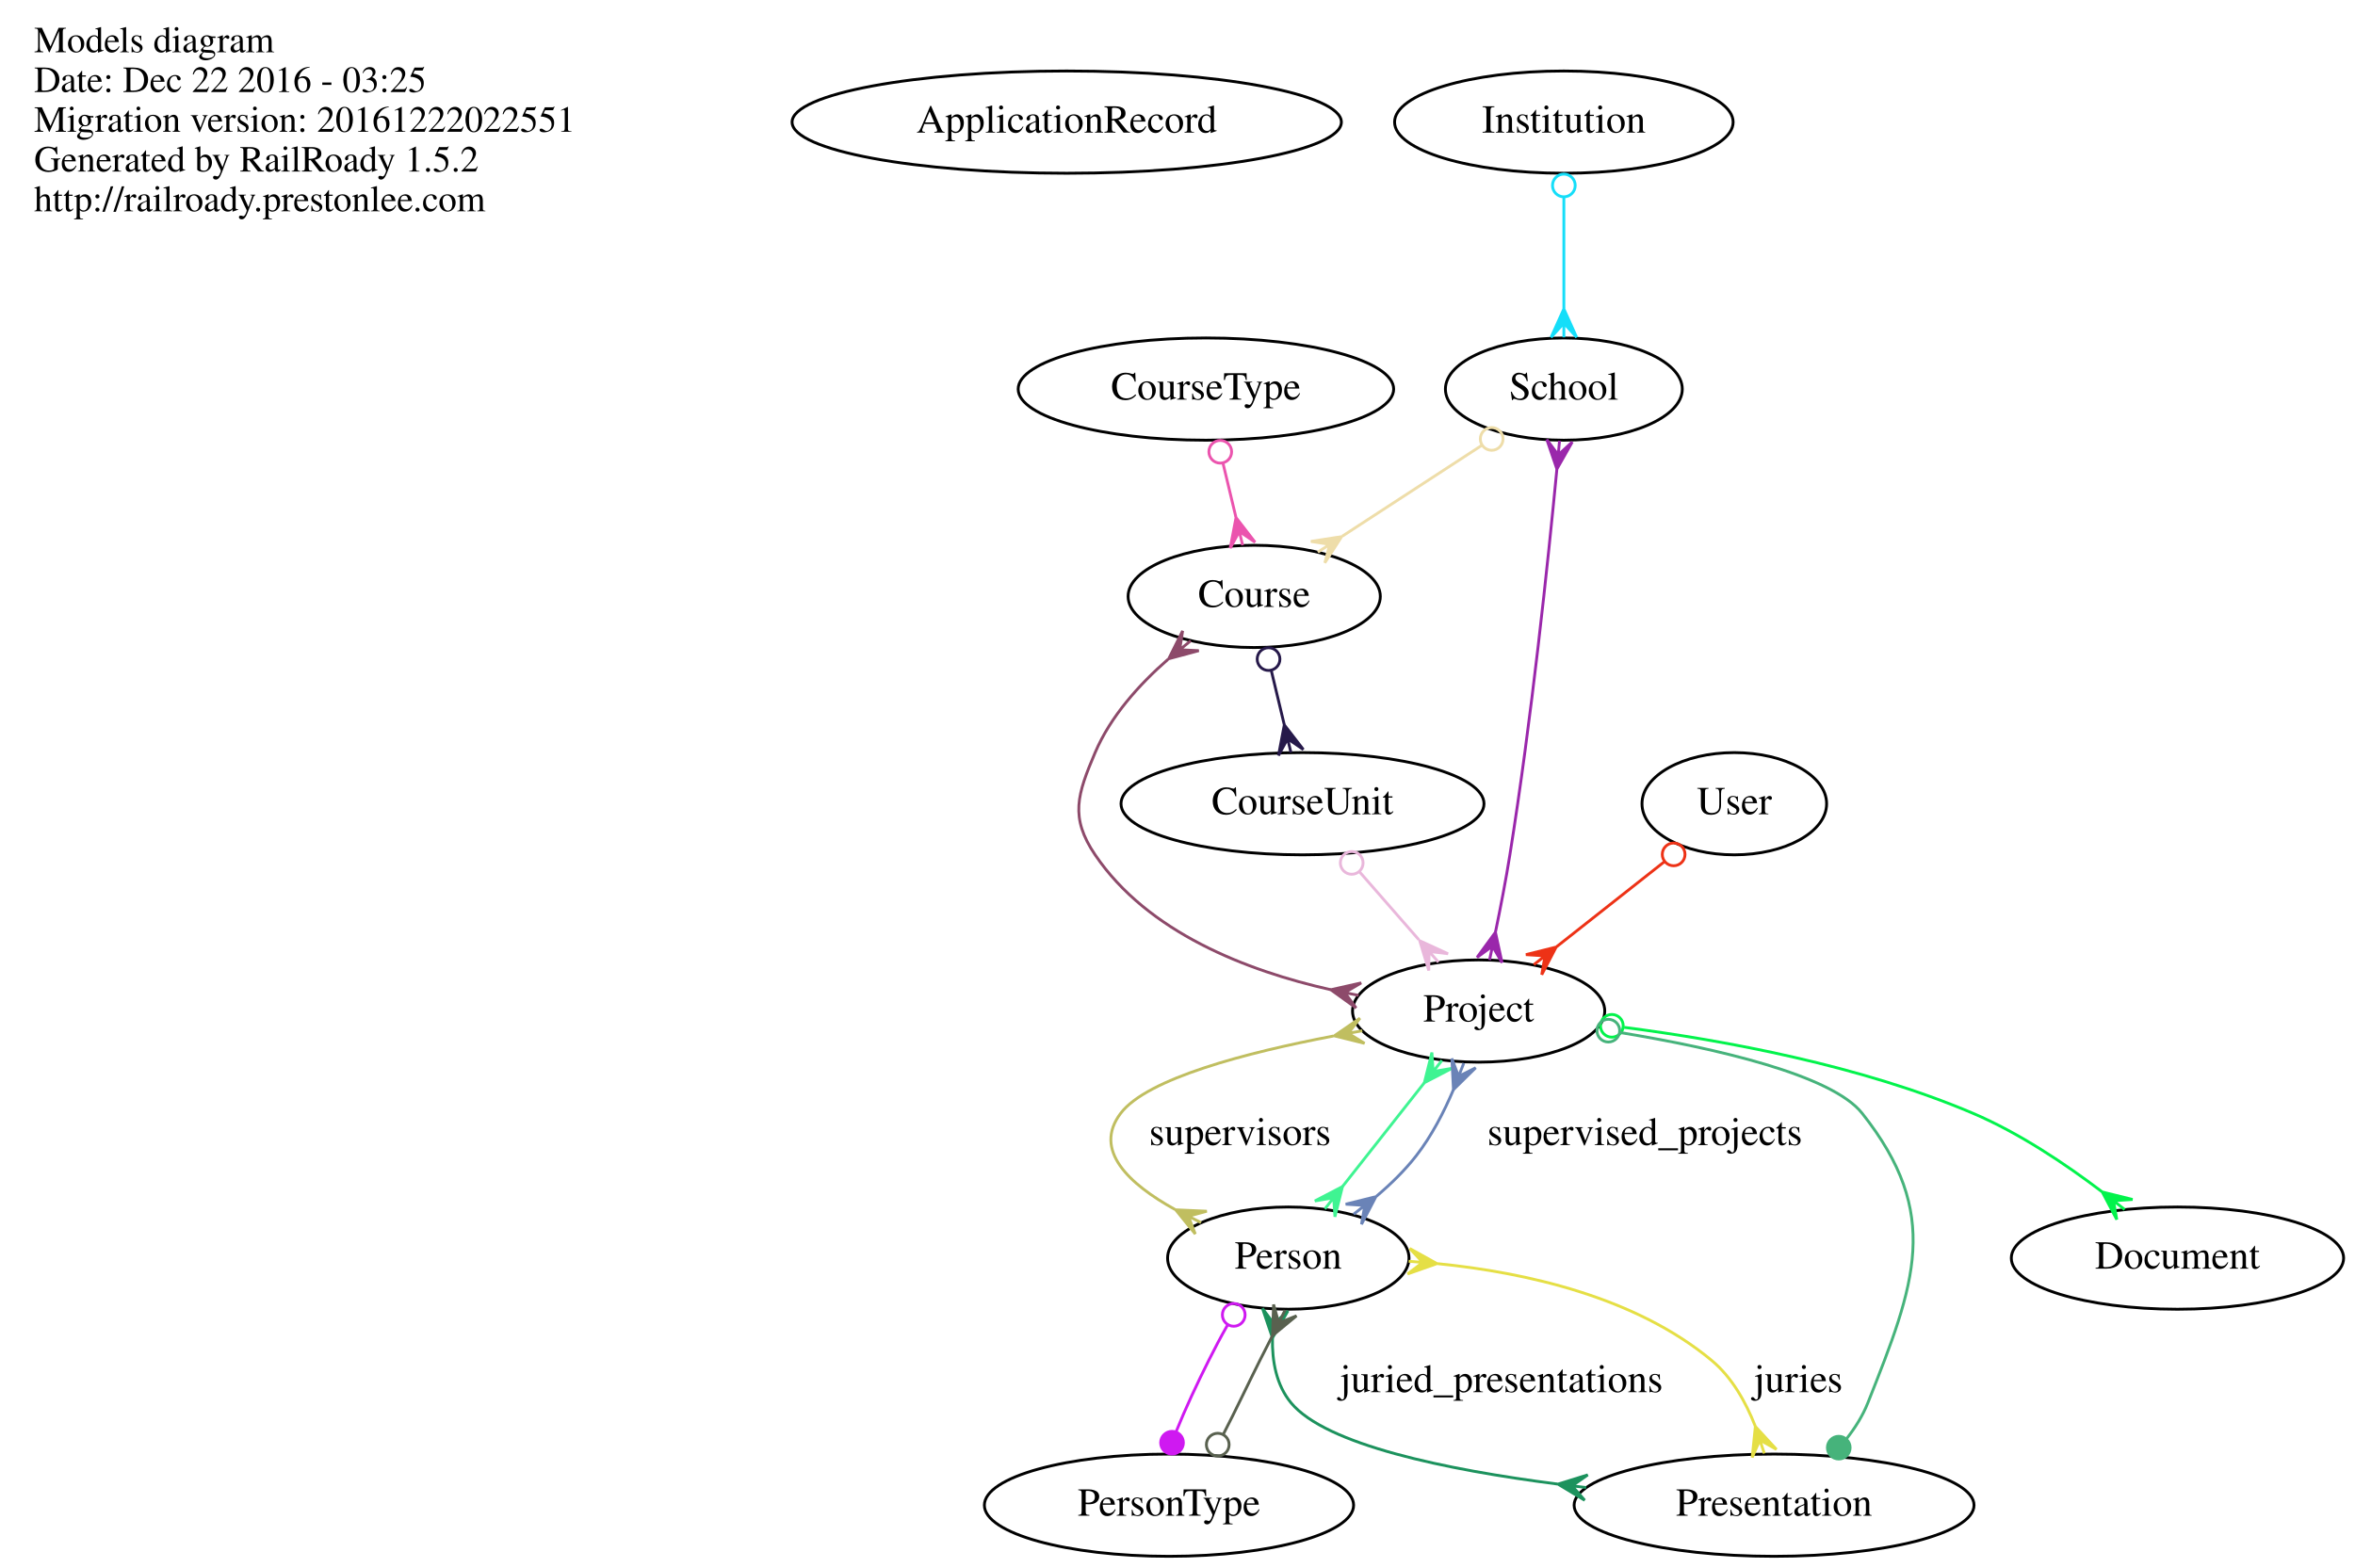
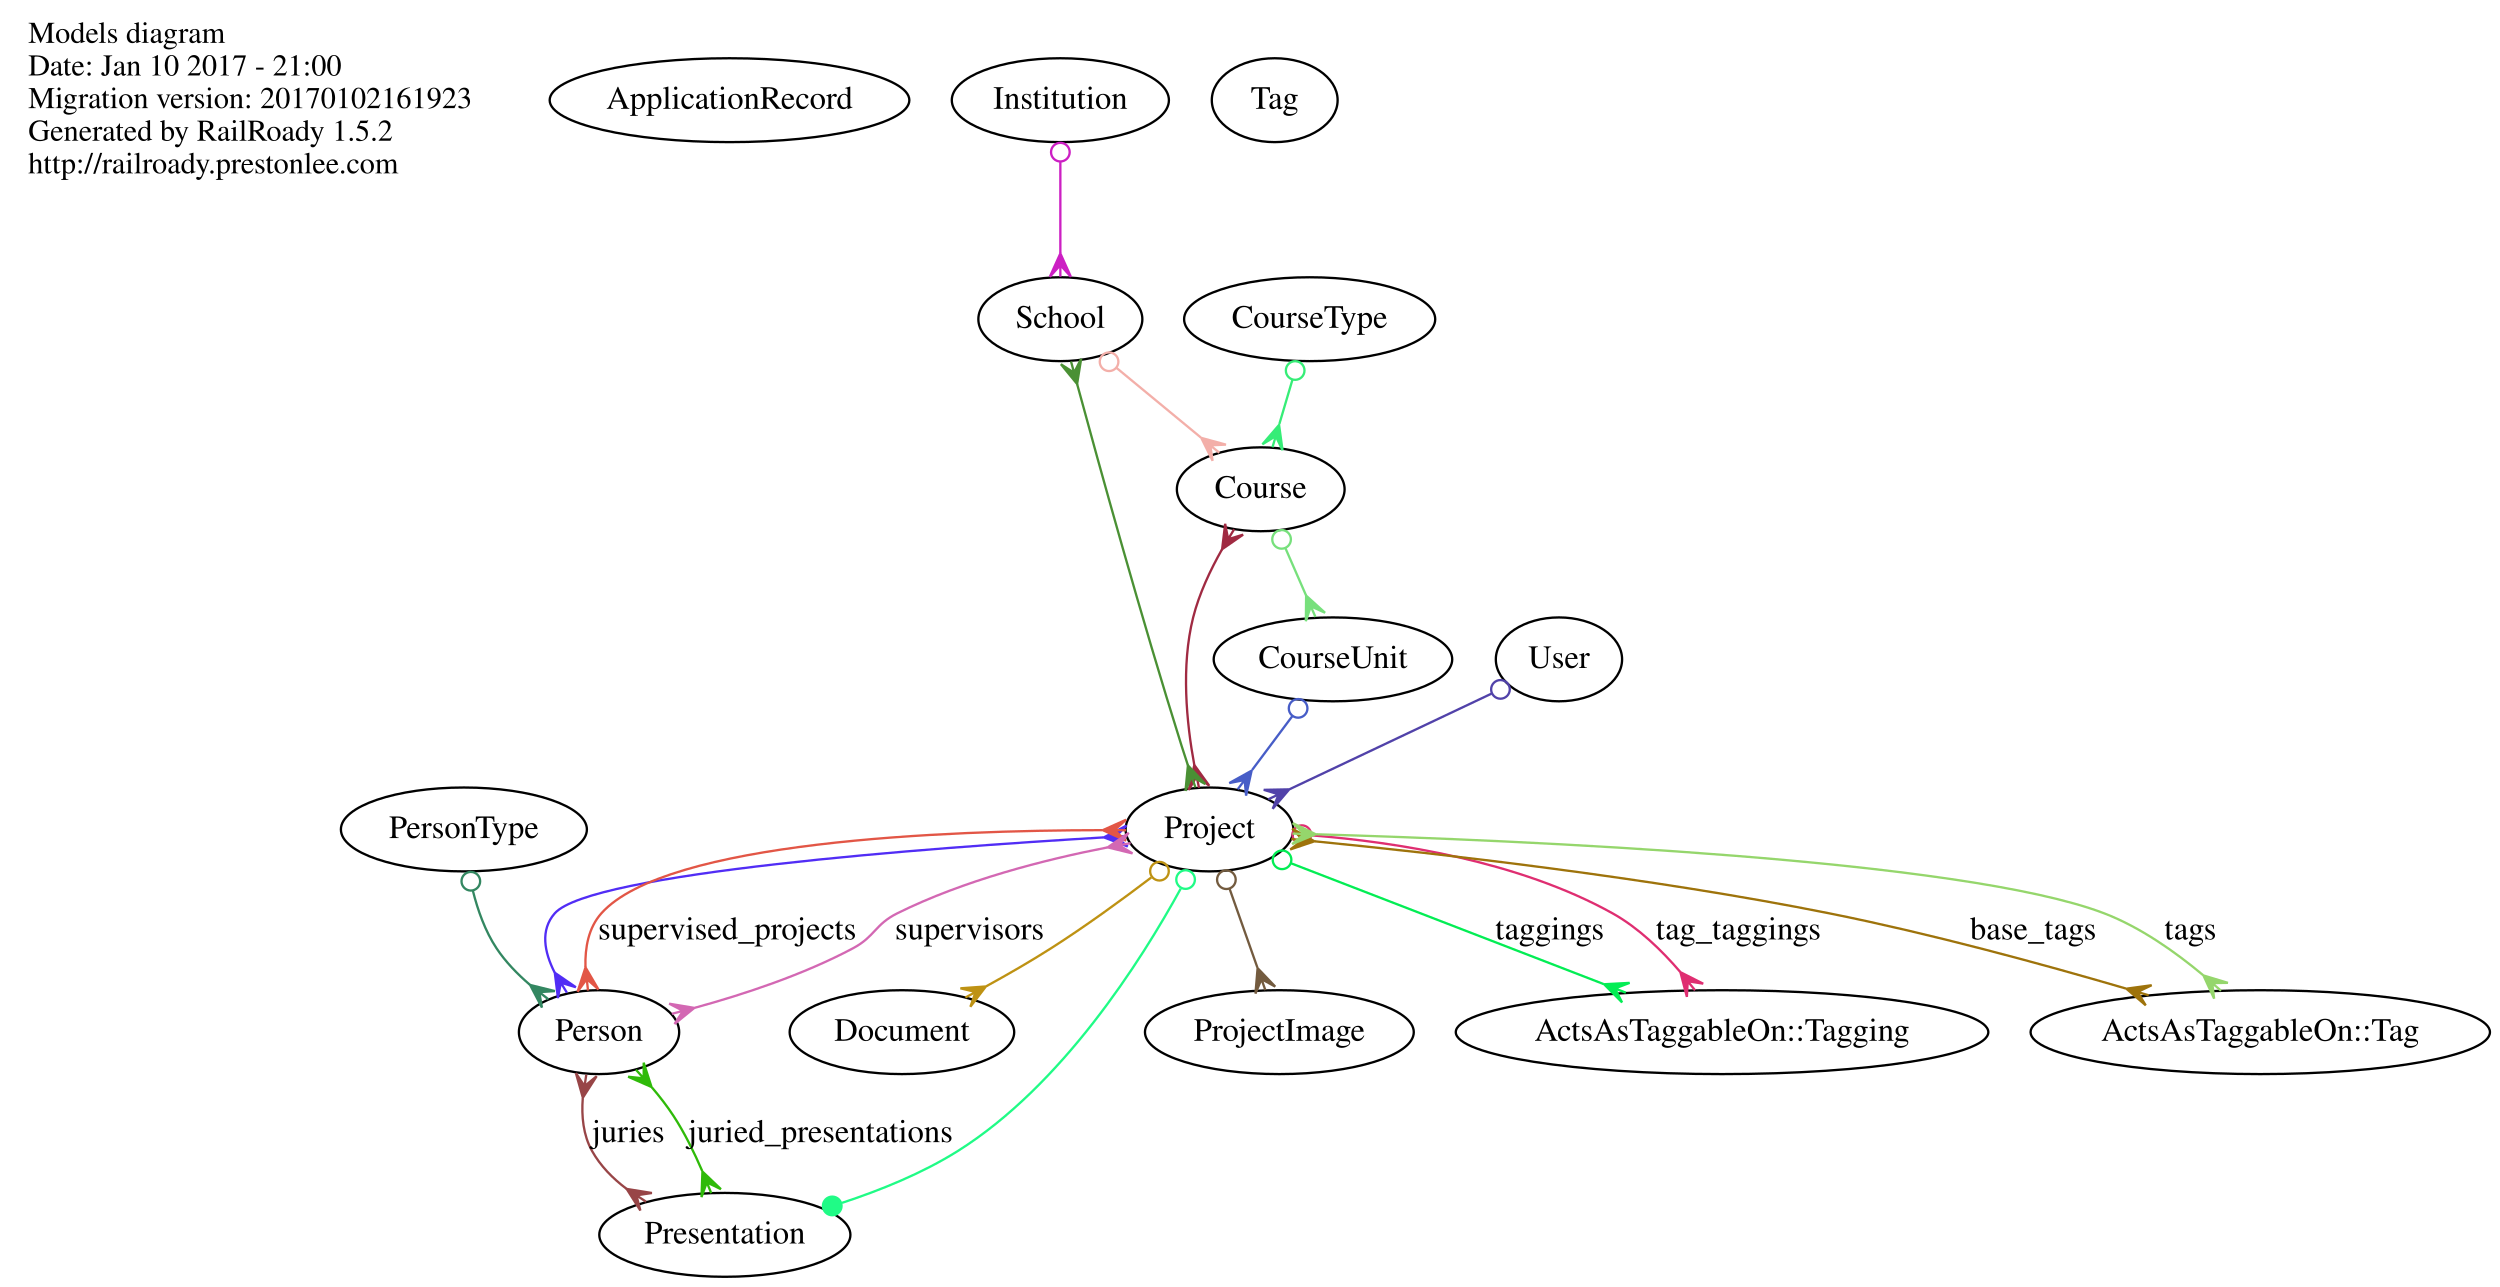
- <svg xmlns="http://www.w3.org/2000/svg" width="829pt" height="552pt" viewBox="0.00 0.00 828.99 552.00">
+ <svg xmlns="http://www.w3.org/2000/svg" width="1073pt" height="552pt" viewBox="0.00 0.00 1072.79 552.00">
  <g id="graph0" class="graph" transform="scale(1 1) rotate(0) translate(4 548)">
-     <polygon fill="none" stroke="none" points="-4,4 -4,-548 824.995,-548 824.995,4 -4,4" />
+     <polygon fill="none" stroke="none" points="-4,4 -4,-548 1068.79,-548 1068.79,4 -4,4" />
    <g id="node1" class="node">
      <text text-anchor="start" x="8" y="-529.6" font-family="Times,serif" font-size="13.00">Models diagram</text>
-       <text text-anchor="start" x="8" y="-515.6" font-family="Times,serif" font-size="13.00">Date: Dec 22 2016 - 03:25</text>
-       <text text-anchor="start" x="8" y="-501.6" font-family="Times,serif" font-size="13.00">Migration version: 20161222022551</text>
+       <text text-anchor="start" x="8" y="-515.6" font-family="Times,serif" font-size="13.00">Date: Jan 10 2017 - 21:00</text>
+       <text text-anchor="start" x="8" y="-501.6" font-family="Times,serif" font-size="13.00">Migration version: 20170102161923</text>
      <text text-anchor="start" x="8" y="-487.6" font-family="Times,serif" font-size="13.00">Generated by RailRoady 1.5.2</text>
      <text text-anchor="start" x="8" y="-473.6" font-family="Times,serif" font-size="13.00">http://railroady.prestonlee.com</text>
    </g>
    <g id="node2" class="node">
-       <ellipse fill="none" stroke="black" cx="371.5" cy="-505" rx="96.683" ry="18" />
-       <text text-anchor="middle" x="371.5" y="-501.3" font-family="Times,serif" font-size="14.00">ApplicationRecord</text>
+       <ellipse fill="none" stroke="black" cx="309" cy="-505" rx="77.187" ry="18" />
+       <text text-anchor="middle" x="309" y="-501.3" font-family="Times,serif" font-size="14.00">ApplicationRecord</text>
    </g>
    <g id="node3" class="node">
-       <ellipse fill="none" stroke="black" cx="437.5" cy="-338" rx="44.393" ry="18" />
-       <text text-anchor="middle" x="437.5" y="-334.3" font-family="Times,serif" font-size="14.00">Course</text>
+       <ellipse fill="none" stroke="black" cx="537" cy="-338" rx="35.995" ry="18" />
+       <text text-anchor="middle" x="537" y="-334.3" font-family="Times,serif" font-size="14.00">Course</text>
    </g>
    <g id="node5" class="node">
-       <ellipse fill="none" stroke="black" cx="454.5" cy="-265" rx="63.889" ry="18" />
-       <text text-anchor="middle" x="454.5" y="-261.3" font-family="Times,serif" font-size="14.00">CourseUnit</text>
+       <ellipse fill="none" stroke="black" cx="568" cy="-265" rx="51.191" ry="18" />
+       <text text-anchor="middle" x="568" y="-261.3" font-family="Times,serif" font-size="14.00">CourseUnit</text>
    </g>
    <g id="edge1" class="edge">
-       <path fill="none" stroke="#26194a" d="M443.536,-311.791C444.998,-305.683 446.567,-299.13 448.048,-292.946" />
-       <ellipse fill="none" stroke="#26194a" cx="442.547" cy="-315.923" rx="4" ry="4" />
-       <polygon fill="#26194a" stroke="#26194a" points="448.094,-292.754 454.799,-284.077 449.258,-287.891 450.423,-283.029 450.423,-283.029 450.423,-283.029 449.258,-287.891 446.046,-281.981 448.094,-292.754 448.094,-292.754" />
+       <path fill="none" stroke="#77e07c" d="M547.601,-312.721C550.448,-306.199 553.542,-299.114 556.439,-292.479" />
+       <ellipse fill="none" stroke="#77e07c" cx="545.947" cy="-316.508" rx="4" ry="4" />
+       <polygon fill="#77e07c" stroke="#77e07c" points="556.489,-292.363 564.615,-284.999 558.49,-287.781 560.491,-283.198 560.491,-283.198 560.491,-283.198 558.49,-287.781 556.367,-281.398 556.489,-292.363 556.489,-292.363" />
    </g>
    <g id="node11" class="node">
-       <ellipse fill="none" stroke="black" cx="516.5" cy="-192" rx="44.393" ry="18" />
-       <text text-anchor="middle" x="516.5" y="-188.3" font-family="Times,serif" font-size="14.00">Project</text>
+       <ellipse fill="none" stroke="black" cx="515" cy="-192" rx="35.995" ry="18" />
+       <text text-anchor="middle" x="515" y="-188.3" font-family="Times,serif" font-size="14.00">Project</text>
    </g>
    <g id="edge2" class="edge">
-       <path fill="none" stroke="#8d4a6a" d="M407.106,-315.801C396.985,-306.953 386.918,-295.751 381.5,-283 375.243,-268.274 372.53,-260.249 381.5,-247 400,-219.675 434.807,-206.176 464.444,-199.508" />
-       <polygon fill="#8d4a6a" stroke="#8d4a6a" points="407.405,-316.046 412.297,-325.86 411.276,-319.211 415.146,-322.377 415.146,-322.377 415.146,-322.377 411.276,-319.211 417.995,-318.893 407.405,-316.046 407.405,-316.046" />
-       <polygon fill="#8d4a6a" stroke="#8d4a6a" points="464.469,-199.503 475.168,-201.907 469.367,-198.5 474.266,-197.498 474.266,-197.498 474.266,-197.498 469.367,-198.5 473.364,-193.089 464.469,-199.503 464.469,-199.503" />
+       <path fill="none" stroke="#a02a42" d="M520.398,-312.231C515.387,-303.391 510.543,-293.11 508,-283 502.759,-262.163 505.139,-237.833 508.48,-219.727" />
+       <polygon fill="#a02a42" stroke="#a02a42" points="520.432,-312.287 521.736,-323.175 523.012,-316.57 525.591,-320.853 525.591,-320.853 525.591,-320.853 523.012,-316.57 529.446,-318.532 520.432,-312.287 520.432,-312.287" />
+       <polygon fill="#a02a42" stroke="#a02a42" points="508.495,-219.654 514.916,-210.765 509.502,-214.756 510.508,-209.859 510.508,-209.859 510.508,-209.859 509.502,-214.756 506.101,-208.953 508.495,-219.654 508.495,-219.654" />
    </g>
    <g id="node4" class="node">
-       <ellipse fill="none" stroke="black" cx="420.5" cy="-411" rx="66.089" ry="18" />
-       <text text-anchor="middle" x="420.5" y="-407.3" font-family="Times,serif" font-size="14.00">CourseType</text>
+       <ellipse fill="none" stroke="black" cx="558" cy="-411" rx="53.891" ry="18" />
+       <text text-anchor="middle" x="558" y="-407.3" font-family="Times,serif" font-size="14.00">CourseType</text>
    </g>
    <g id="edge3" class="edge">
-       <path fill="none" stroke="#eb54ae" d="M426.536,-384.791C427.998,-378.683 429.567,-372.13 431.048,-365.946" />
-       <ellipse fill="none" stroke="#eb54ae" cx="425.547" cy="-388.923" rx="4" ry="4" />
-       <polygon fill="#eb54ae" stroke="#eb54ae" points="431.094,-365.754 437.799,-357.077 432.258,-360.891 433.423,-356.029 433.423,-356.029 433.423,-356.029 432.258,-360.891 429.046,-354.981 431.094,-365.754 431.094,-365.754" />
+       <path fill="none" stroke="#36ed77" d="M550.629,-385.08C548.809,-378.924 546.85,-372.302 545.001,-366.051" />
+       <ellipse fill="none" stroke="#36ed77" cx="551.782" cy="-388.977" rx="4" ry="4" />
+       <polygon fill="#36ed77" stroke="#36ed77" points="544.873,-365.618 546.352,-354.752 543.455,-360.824 542.037,-356.029 542.037,-356.029 542.037,-356.029 543.455,-360.824 537.721,-357.305 544.873,-365.618 544.873,-365.618" />
    </g>
    <g id="edge4" class="edge">
-       <path fill="none" stroke="#e9b7db" d="M474.612,-240.968C481.259,-233.357 488.67,-224.87 495.389,-217.176" />
-       <ellipse fill="none" stroke="#e9b7db" cx="471.824" cy="-244.161" rx="4" ry="4" />
-       <polygon fill="#e9b7db" stroke="#e9b7db" points="495.762,-216.749 505.729,-212.176 499.05,-212.983 502.339,-209.217 502.339,-209.217 502.339,-209.217 499.05,-212.983 498.95,-206.257 495.762,-216.749 495.762,-216.749" />
+       <path fill="none" stroke="#475dc7" d="M550.588,-240.675C545.064,-233.274 538.94,-225.07 533.351,-217.584" />
+       <ellipse fill="none" stroke="#475dc7" cx="553.047" cy="-243.969" rx="4" ry="4" />
+       <polygon fill="#475dc7" stroke="#475dc7" points="533.087,-217.23 530.711,-206.525 530.096,-213.223 527.105,-209.217 527.105,-209.217 527.105,-209.217 530.096,-213.223 523.499,-211.908 533.087,-217.23 533.087,-217.23" />
    </g>
    <g id="node6" class="node">
-       <ellipse fill="none" stroke="black" cx="762.5" cy="-105" rx="58.49" ry="18" />
-       <text text-anchor="middle" x="762.5" y="-101.3" font-family="Times,serif" font-size="14.00">Document</text>
+       <ellipse fill="none" stroke="black" cx="383" cy="-105" rx="48.192" ry="18" />
+       <text text-anchor="middle" x="383" y="-101.3" font-family="Times,serif" font-size="14.00">Document</text>
    </g>
    <g id="node7" class="node">
-       <ellipse fill="none" stroke="black" cx="546.5" cy="-505" rx="59.59" ry="18" />
-       <text text-anchor="middle" x="546.5" y="-501.3" font-family="Times,serif" font-size="14.00">Institution</text>
+       <ellipse fill="none" stroke="black" cx="451" cy="-505" rx="46.593" ry="18" />
+       <text text-anchor="middle" x="451" y="-501.3" font-family="Times,serif" font-size="14.00">Institution</text>
+     </g>
+     <g id="node13" class="node">
+       <ellipse fill="none" stroke="black" cx="451" cy="-411" rx="35.194" ry="18" />
+       <text text-anchor="middle" x="451" y="-407.3" font-family="Times,serif" font-size="14.00">School</text>
+     </g>
+     <g id="edge5" class="edge">
+       <path fill="none" stroke="#cc1fc3" d="M451,-478.451C451,-466.315 451,-451.795 451,-439.427" />
+       <ellipse fill="none" stroke="#cc1fc3" cx="451" cy="-482.696" rx="4" ry="4" />
+       <polygon fill="#cc1fc3" stroke="#cc1fc3" points="451,-439.227 455.5,-429.227 451,-434.227 451,-429.227 451,-429.227 451,-429.227 451,-434.227 446.5,-429.227 451,-439.227 451,-439.227" />
+     </g>
+     <g id="node8" class="node">
+       <ellipse fill="none" stroke="black" cx="253" cy="-105" rx="34.394" ry="18" />
+       <text text-anchor="middle" x="253" y="-101.3" font-family="Times,serif" font-size="14.00">Person</text>
+     </g>
+     <g id="node10" class="node">
+       <ellipse fill="none" stroke="black" cx="307" cy="-18" rx="53.891" ry="18" />
+       <text text-anchor="middle" x="307" y="-14.3" font-family="Times,serif" font-size="14.00">Presentation</text>
+     </g>
+     <g id="edge8" class="edge">
+       <path fill="none" stroke="#2fba09" d="M275.714,-81.254C279.052,-77.337 282.278,-73.177 285,-69 289.733,-61.737 293.891,-53.287 297.281,-45.422" />
+       <polygon fill="#2fba09" stroke="#2fba09" points="275.531,-81.457 265.49,-85.864 272.181,-85.168 268.83,-88.879 268.83,-88.879 268.83,-88.879 272.181,-85.168 272.17,-91.895 275.531,-81.457 275.531,-81.457" />
+       <polygon fill="#2fba09" stroke="#2fba09" points="297.383,-45.171 305.318,-37.603 299.266,-40.539 301.15,-35.908 301.15,-35.908 301.15,-35.908 299.266,-40.539 296.981,-34.213 297.383,-45.171 297.383,-45.171" />
+       <text text-anchor="middle" x="348" y="-57.8" font-family="Times,serif" font-size="14.00">juried_presentations</text>
+     </g>
+     <g id="edge6" class="edge">
+       <path fill="none" stroke="#512df5" d="M233.893,-130.697C229.487,-139.443 227.704,-148.871 234,-156 249.308,-173.333 393.902,-184.094 469.472,-188.58" />
+       <polygon fill="#512df5" stroke="#512df5" points="234.012,-130.5 243.05,-124.29 236.608,-126.227 239.204,-121.954 239.204,-121.954 239.204,-121.954 236.608,-126.227 235.358,-119.618 234.012,-130.5 234.012,-130.5" />
+       <polygon fill="#512df5" stroke="#512df5" points="469.674,-188.592 479.396,-193.664 474.665,-188.882 479.657,-189.172 479.657,-189.172 479.657,-189.172 474.665,-188.882 479.918,-184.679 469.674,-188.592 469.674,-188.592" />
+     </g>
+     <g id="edge7" class="edge">
+       <path fill="none" stroke="#e25646" d="M247.176,-132.99C246.933,-141.263 248.471,-149.806 254,-156 281.671,-186.998 401.638,-191.622 468.879,-191.697" />
+       <polygon fill="#e25646" stroke="#e25646" points="247.197,-132.795 252.744,-123.335 247.733,-127.824 248.27,-122.853 248.27,-122.853 248.27,-122.853 247.733,-127.824 243.796,-122.37 247.197,-132.795 247.197,-132.795" />
+       <polygon fill="#e25646" stroke="#e25646" points="469.195,-191.696 479.206,-196.173 474.195,-191.685 479.195,-191.673 479.195,-191.673 479.195,-191.673 474.195,-191.685 479.185,-187.173 469.195,-191.696 469.195,-191.696" />
+       <text text-anchor="middle" x="308" y="-144.8" font-family="Times,serif" font-size="14.00">supervised_projects</text>
+     </g>
+     <g id="node9" class="node">
+       <ellipse fill="none" stroke="black" cx="195" cy="-192" rx="52.791" ry="18" />
+       <text text-anchor="middle" x="195" y="-188.3" font-family="Times,serif" font-size="14.00">PersonType</text>
+     </g>
+     <g id="edge9" class="edge">
+       <path fill="none" stroke="#338761" d="M198.866,-165.655C200.951,-157.321 204.14,-148.323 209,-141 212.844,-135.208 217.955,-129.93 223.329,-125.328" />
+       <ellipse fill="none" stroke="#338761" cx="197.974" cy="-169.773" rx="4" ry="4" />
+       <polygon fill="#338761" stroke="#338761" points="223.411,-125.264 234.056,-122.628 227.344,-122.176 231.277,-119.088 231.277,-119.088 231.277,-119.088 227.344,-122.176 228.498,-115.549 223.411,-125.264 223.411,-125.264" />
+     </g>
+     <g id="edge10" class="edge">
+       <path fill="none" stroke="#984547" d="M264.818,-37.745C258.88,-42.211 253.586,-47.59 250,-54 246.205,-60.783 245.426,-68.924 246.019,-76.648" />
+       <polygon fill="#984547" stroke="#984547" points="264.866,-37.713 275.692,-35.966 269.041,-34.961 273.216,-32.209 273.216,-32.209 273.216,-32.209 269.041,-34.961 270.739,-28.452 264.866,-37.713 264.866,-37.713" />
+       <polygon fill="#984547" stroke="#984547" points="246.051,-76.865 243.073,-87.419 246.788,-81.811 247.524,-86.756 247.524,-86.756 247.524,-86.756 246.788,-81.811 251.975,-86.093 246.051,-76.865 246.051,-76.865" />
+       <text text-anchor="middle" x="265.5" y="-57.8" font-family="Times,serif" font-size="14.00">juries</text>
+     </g>
+     <g id="edge16" class="edge">
+       <path fill="none" stroke="#be9213" d="M490.046,-171.41C477.426,-161.826 461.703,-150.367 447,-141 438.188,-135.386 428.409,-129.756 419.202,-124.703" />
+       <ellipse fill="none" stroke="#be9213" cx="493.536" cy="-174.084" rx="4" ry="4" />
+       <polygon fill="#be9213" stroke="#be9213" points="419.04,-124.615 412.38,-115.904 414.641,-122.24 410.241,-119.864 410.241,-119.864 410.241,-119.864 414.641,-122.24 408.103,-123.823 419.04,-124.615 419.04,-124.615" />
+     </g>
+     <g id="edge18" class="edge">
+       <path fill="none" stroke="#d368b3" d="M471.212,-184.29C444.215,-179.024 409.439,-170.157 381,-156 371.369,-151.205 371.495,-146.059 362,-141 340.745,-129.677 315.191,-121.231 294.169,-115.476" />
+       <polygon fill="#d368b3" stroke="#d368b3" points="471.317,-184.309 480.327,-190.56 476.233,-185.222 481.149,-186.135 481.149,-186.135 481.149,-186.135 476.233,-185.222 481.971,-181.711 471.317,-184.309 471.317,-184.309" />
+       <polygon fill="#d368b3" stroke="#d368b3" points="293.923,-115.411 285.398,-108.514 289.088,-114.139 284.252,-112.866 284.252,-112.866 284.252,-112.866 289.088,-114.139 283.107,-117.218 293.923,-115.411 293.923,-115.411" />
+       <text text-anchor="middle" x="412" y="-144.8" font-family="Times,serif" font-size="14.00">supervisors</text>
+     </g>
+     <g id="edge15" class="edge">
+       <path fill="none" stroke="#20fb86" d="M502.659,-166.593C485.569,-135.396 451.68,-82.077 407,-54 391.876,-44.496 373.837,-37.166 357.27,-31.729" />
+       <ellipse fill="none" stroke="#20fb86" cx="504.749" cy="-170.493" rx="4" ry="4" />
+       <ellipse fill="#20fb86" stroke="#20fb86" cx="353.09" cy="-30.412" rx="4" ry="4" />
    </g>
    <g id="node12" class="node">
-       <ellipse fill="none" stroke="black" cx="546.5" cy="-411" rx="41.693" ry="18" />
-       <text text-anchor="middle" x="546.5" y="-407.3" font-family="Times,serif" font-size="14.00">School</text>
+       <ellipse fill="none" stroke="black" cx="545" cy="-105" rx="57.69" ry="18" />
+       <text text-anchor="middle" x="545" y="-101.3" font-family="Times,serif" font-size="14.00">ProjectImage</text>
    </g>
-     <g id="edge5" class="edge">
-       <path fill="none" stroke="#15def9" d="M546.5,-478.451C546.5,-466.315 546.5,-451.795 546.5,-439.427" />
-       <ellipse fill="none" stroke="#15def9" cx="546.5" cy="-482.696" rx="4" ry="4" />
-       <polygon fill="#15def9" stroke="#15def9" points="546.5,-439.227 551,-429.227 546.5,-434.227 546.5,-429.227 546.5,-429.227 546.5,-429.227 546.5,-434.227 542,-429.227 546.5,-439.227 546.5,-439.227" />
+     <g id="edge17" class="edge">
+       <path fill="none" stroke="#735b3f" d="M523.668,-166.44C527.388,-155.902 531.743,-143.561 535.545,-132.788" />
+       <ellipse fill="none" stroke="#735b3f" cx="522.258" cy="-170.435" rx="4" ry="4" />
+       <polygon fill="#735b3f" stroke="#735b3f" points="535.654,-132.479 543.226,-124.547 537.318,-127.764 538.983,-123.049 538.983,-123.049 538.983,-123.049 537.318,-127.764 534.739,-121.552 535.654,-132.479 535.654,-132.479" />
    </g>
-     <g id="node8" class="node">
-       <ellipse fill="none" stroke="black" cx="449.5" cy="-105" rx="42.494" ry="18" />
-       <text text-anchor="middle" x="449.5" y="-101.3" font-family="Times,serif" font-size="14.00">Person</text>
-     </g>
-     <g id="node9" class="node">
-       <ellipse fill="none" stroke="black" cx="407.5" cy="-18" rx="64.989" ry="18" />
-       <text text-anchor="middle" x="407.5" y="-14.3" font-family="Times,serif" font-size="14.00">PersonType</text>
-     </g>
-     <g id="edge7" class="edge">
-       <path fill="none" stroke="#cf19f1" d="M428.06,-81.334C425.727,-77.253 423.512,-73.018 421.5,-69 417.457,-60.926 413.265,-52 410.037,-43.951" />
-       <ellipse fill="none" stroke="#cf19f1" cx="430.293" cy="-85.016" rx="4" ry="4" />
-       <ellipse fill="#cf19f1" stroke="#cf19f1" cx="408.568" cy="-40.006" rx="4" ry="4" />
-     </g>
-     <g id="node10" class="node">
-       <ellipse fill="none" stroke="black" cx="620.5" cy="-18" rx="70.388" ry="18" />
-       <text text-anchor="middle" x="620.5" y="-14.3" font-family="Times,serif" font-size="14.00">Presentation</text>
-     </g>
-     <g id="edge9" class="edge">
-       <path fill="none" stroke="#1c925d" d="M443.925,-76.868C443.752,-68.721 445.269,-60.289 450.5,-54 462.776,-39.243 504.941,-30.505 544.204,-25.451" />
-       <polygon fill="#1c925d" stroke="#1c925d" points="443.928,-76.897 440.417,-87.286 444.412,-81.874 444.895,-86.85 444.895,-86.85 444.895,-86.85 444.412,-81.874 449.374,-86.415 443.928,-76.897 443.928,-76.897" />
-       <polygon fill="#1c925d" stroke="#1c925d" points="544.443,-25.422 554.913,-28.68 549.406,-24.817 554.369,-24.213 554.369,-24.213 554.369,-24.213 549.406,-24.817 553.826,-19.746 544.443,-25.422 544.443,-25.422" />
-       <text text-anchor="middle" x="524.5" y="-57.8" font-family="Times,serif" font-size="14.00">juried_presentations</text>
-     </g>
-     <g id="edge6" class="edge">
-       <path fill="none" stroke="#3ff492" d="M468.585,-130.213C477.594,-141.641 488.32,-155.249 497.338,-166.69" />
-       <polygon fill="#3ff492" stroke="#3ff492" points="468.569,-130.192 465.913,-119.553 465.474,-126.265 462.379,-122.339 462.379,-122.339 462.379,-122.339 465.474,-126.265 458.845,-125.124 468.569,-130.192 468.569,-130.192" />
-       <polygon fill="#3ff492" stroke="#3ff492" points="497.391,-166.758 500.048,-177.397 500.486,-170.684 503.582,-174.611 503.582,-174.611 503.582,-174.611 500.486,-170.684 507.116,-171.825 497.391,-166.758 497.391,-166.758" />
-     </g>
-     <g id="edge8" class="edge">
-       <path fill="none" stroke="#6a83b7" d="M480.52,-126.781C485.604,-131.081 490.507,-135.877 494.5,-141 499.889,-147.913 504.254,-156.351 507.632,-164.312" />
-       <polygon fill="#6a83b7" stroke="#6a83b7" points="480.343,-126.641 475.27,-116.919 476.415,-123.548 472.486,-120.455 472.486,-120.455 472.486,-120.455 476.415,-123.548 469.702,-123.99 480.343,-126.641 480.343,-126.641" />
-       <polygon fill="#6a83b7" stroke="#6a83b7" points="507.64,-164.333 507.073,-175.284 509.453,-168.993 511.266,-173.652 511.266,-173.652 511.266,-173.652 509.453,-168.993 515.46,-172.021 507.64,-164.333 507.64,-164.333" />
-       <text text-anchor="middle" x="575" y="-144.8" font-family="Times,serif" font-size="14.00">supervised_projects</text>
-     </g>
-     <g id="edge10" class="edge">
-       <path fill="none" stroke="#59614f" d="M426.673,-43.06C430.954,-51.338 435.307,-60.627 439.5,-69 440.91,-71.815 442.419,-74.736 443.897,-77.635" />
-       <ellipse fill="none" stroke="#59614f" cx="424.662" cy="-39.321" rx="4" ry="4" />
-       <polygon fill="#59614f" stroke="#59614f" points="443.931,-77.704 444.318,-88.663 446.142,-82.189 448.354,-86.673 448.354,-86.673 448.354,-86.673 446.142,-82.189 452.39,-84.682 443.931,-77.704 443.931,-77.704" />
+     <g id="node16" class="node">
+       <ellipse fill="none" stroke="black" cx="735" cy="-105" rx="114.28" ry="18" />
+       <text text-anchor="middle" x="735" y="-101.3" font-family="Times,serif" font-size="14.00">ActsAsTaggableOn::Tagging</text>
    </g>
    <g id="edge11" class="edge">
-       <path fill="none" stroke="#e5df45" d="M613.846,-45.904C610.521,-54.384 605.629,-63.074 598.5,-69 571.696,-91.281 533.241,-99.918 502.112,-103.043" />
-       <polygon fill="#e5df45" stroke="#e5df45" points="613.909,-45.713 621.338,-37.646 615.489,-40.969 617.068,-36.224 617.068,-36.224 617.068,-36.224 615.489,-40.969 612.798,-34.803 613.909,-45.713 613.909,-45.713" />
-       <polygon fill="#e5df45" stroke="#e5df45" points="501.829,-103.067 491.487,-99.419 496.846,-103.485 491.864,-103.903 491.864,-103.903 491.864,-103.903 496.846,-103.485 492.24,-108.388 501.829,-103.067 501.829,-103.067" />
-       <text text-anchor="middle" x="629" y="-57.8" font-family="Times,serif" font-size="14.00">juries</text>
+       <path fill="none" stroke="#03ed54" d="M549.895,-177.518C586.06,-163.545 642.955,-141.563 684.126,-125.656" />
+       <ellipse fill="none" stroke="#03ed54" cx="546.15" cy="-178.965" rx="4" ry="4" />
+       <polygon fill="#03ed54" stroke="#03ed54" points="684.378,-125.558 695.328,-126.152 689.042,-123.756 693.706,-121.954 693.706,-121.954 693.706,-121.954 689.042,-123.756 692.085,-117.757 684.378,-125.558 684.378,-125.558" />
+       <text text-anchor="middle" x="661" y="-144.8" font-family="Times,serif" font-size="14.00">taggings</text>
+     </g>
+     <g id="edge13" class="edge">
+       <path fill="none" stroke="#df2e71" d="M558.657,-189.475C595.246,-186.547 647.8,-178.379 688,-156 699.11,-149.815 709.126,-140.096 717.029,-130.865" />
+       <ellipse fill="none" stroke="#df2e71" cx="554.631" cy="-189.766" rx="4" ry="4" />
+       <polygon fill="#df2e71" stroke="#df2e71" points="717.117,-130.756 726.904,-125.808 720.261,-126.867 723.404,-122.979 723.404,-122.979 723.404,-122.979 720.261,-126.867 719.905,-120.15 717.117,-130.756 717.117,-130.756" />
+       <text text-anchor="middle" x="742" y="-144.8" font-family="Times,serif" font-size="14.00">tag_taggings</text>
+     </g>
+     <g id="node17" class="node">
+       <ellipse fill="none" stroke="black" cx="966" cy="-105" rx="98.583" ry="18" />
+       <text text-anchor="middle" x="966" y="-101.3" font-family="Times,serif" font-size="14.00">ActsAsTaggableOn::Tag</text>
    </g>
    <g id="edge12" class="edge">
-       <path fill="none" stroke="#02f34b" d="M567.723,-186.257C603.276,-181.646 651.134,-172.771 690.5,-156 706.694,-149.101 722.952,-138.229 735.911,-128.383" />
-       <ellipse fill="none" stroke="#02f34b" cx="563.39" cy="-186.793" rx="4" ry="4" />
-       <polygon fill="#02f34b" stroke="#02f34b" points="736.044,-128.279 746.691,-125.656 739.98,-125.196 743.917,-122.113 743.917,-122.113 743.917,-122.113 739.98,-125.196 741.142,-118.57 736.044,-128.279 736.044,-128.279" />
+       <path fill="none" stroke="#9e730b" d="M560.218,-186.903C613.386,-181.658 704.139,-171.372 781,-156 824.091,-147.382 871.964,-134.347 908.213,-123.747" />
+       <polygon fill="#9e730b" stroke="#9e730b" points="560.054,-186.918 549.666,-183.405 555.077,-187.401 550.1,-187.884 550.1,-187.884 550.1,-187.884 555.077,-187.401 550.535,-192.363 560.054,-186.918 560.054,-186.918" />
+       <polygon fill="#9e730b" stroke="#9e730b" points="908.524,-123.655 919.388,-125.143 913.32,-122.241 918.115,-120.827 918.115,-120.827 918.115,-120.827 913.32,-122.241 916.843,-116.511 908.524,-123.655 908.524,-123.655" />
+       <text text-anchor="middle" x="868.5" y="-144.8" font-family="Times,serif" font-size="14.00">base_tags</text>
    </g>
    <g id="edge14" class="edge">
-       <path fill="none" stroke="#c0be60" d="M465.329,-183.197C434.646,-177.356 399.819,-168.26 390.5,-156 380.628,-143.013 393.417,-131.09 409.58,-122.148" />
-       <polygon fill="#c0be60" stroke="#c0be60" points="465.694,-183.263 474.727,-189.481 470.613,-184.158 475.533,-185.053 475.533,-185.053 475.533,-185.053 470.613,-184.158 476.338,-180.626 465.694,-183.263 465.694,-183.263" />
-       <polygon fill="#c0be60" stroke="#c0be60" points="409.858,-122.007 420.813,-121.515 414.321,-119.753 418.784,-117.498 418.784,-117.498 418.784,-117.498 414.321,-119.753 416.755,-113.482 409.858,-122.007 409.858,-122.007" />
-       <text text-anchor="middle" x="432.5" y="-144.8" font-family="Times,serif" font-size="14.00">supervisors</text>
+       <path fill="none" stroke="#95d66c" d="M560.842,-189.929C648.894,-187.365 838.332,-179.252 899,-156 914.526,-150.049 929.574,-139.411 941.462,-129.473" />
+       <polygon fill="#95d66c" stroke="#95d66c" points="560.618,-189.935 550.496,-185.717 555.62,-190.075 550.622,-190.215 550.622,-190.215 550.622,-190.215 555.62,-190.075 550.748,-194.713 560.618,-189.935 560.618,-189.935" />
+       <polygon fill="#95d66c" stroke="#95d66c" points="941.615,-129.34 952.111,-126.163 945.385,-126.055 949.155,-122.771 949.155,-122.771 949.155,-122.771 945.385,-126.055 946.198,-119.378 941.615,-129.34 941.615,-129.34" />
+       <text text-anchor="middle" x="936" y="-144.8" font-family="Times,serif" font-size="14.00">tags</text>
    </g>
-     <g id="edge13" class="edge">
-       <path fill="none" stroke="#46b37b" d="M566.211,-184.443C600.13,-178.844 640.781,-169.528 651.5,-156 679.659,-120.461 670.234,-96.141 653.5,-54 651.723,-49.525 649.072,-45.29 646.032,-41.414" />
-       <ellipse fill="none" stroke="#46b37b" cx="562.153" cy="-185.089" rx="4" ry="4" />
-       <ellipse fill="#46b37b" stroke="#46b37b" cx="643.269" cy="-38.261" rx="4" ry="4" />
+     <g id="edge19" class="edge">
+       <path fill="none" stroke="#f3afa9" d="M474.995,-390.19C486.277,-380.876 499.744,-369.758 511.24,-360.267" />
+       <ellipse fill="none" stroke="#f3afa9" cx="471.904" cy="-392.742" rx="4" ry="4" />
+       <polygon fill="#f3afa9" stroke="#f3afa9" points="511.492,-360.059 522.069,-357.163 515.348,-356.876 519.204,-353.692 519.204,-353.692 519.204,-353.692 515.348,-356.876 516.339,-350.222 511.492,-360.059 511.492,-360.059" />
    </g>
-     <g id="edge15" class="edge">
-       <path fill="none" stroke="#eedda9" d="M517.53,-391.13C502.431,-381.294 483.953,-369.258 468.558,-359.231" />
-       <ellipse fill="none" stroke="#eedda9" cx="521.091" cy="-393.449" rx="4" ry="4" />
-       <polygon fill="#eedda9" stroke="#eedda9" points="468.278,-359.048 462.355,-349.82 464.089,-356.319 459.899,-353.59 459.899,-353.59 459.899,-353.59 464.089,-356.319 457.443,-357.361 468.278,-359.048 468.278,-359.048" />
+     <g id="edge20" class="edge">
+       <path fill="none" stroke="#4a9034" d="M458.19,-383.194C467.848,-347.583 485.794,-282.787 503,-228 503.866,-225.242 504.799,-222.372 505.747,-219.515" />
+       <polygon fill="#4a9034" stroke="#4a9034" points="458.189,-383.195 451.236,-391.675 456.885,-388.022 455.58,-392.849 455.58,-392.849 455.58,-392.849 456.885,-388.022 459.925,-394.023 458.189,-383.195 458.189,-383.195" />
+       <polygon fill="#4a9034" stroke="#4a9034" points="505.752,-219.502 513.224,-211.476 507.357,-214.767 508.962,-210.031 508.962,-210.031 508.962,-210.031 507.357,-214.767 504.7,-208.587 505.752,-219.502 505.752,-219.502" />
    </g>
-     <g id="edge16" class="edge">
-       <path fill="none" stroke="#9a27ab" d="M544.036,-382.738C540.939,-350.29 535.095,-294.519 527.5,-247 526.083,-238.134 524.227,-228.512 522.443,-219.879" />
-       <polygon fill="#9a27ab" stroke="#9a27ab" points="544.046,-382.847 540.5,-393.223 544.513,-387.825 544.98,-392.803 544.98,-392.803 544.98,-392.803 544.513,-387.825 549.46,-392.383 544.046,-382.847 544.046,-382.847" />
-       <polygon fill="#9a27ab" stroke="#9a27ab" points="522.414,-219.74 524.741,-209.023 521.377,-214.848 520.339,-209.957 520.339,-209.957 520.339,-209.957 521.377,-214.848 515.937,-210.891 522.414,-219.74 522.414,-219.74" />
+     <g id="node14" class="node">
+       <ellipse fill="none" stroke="black" cx="543" cy="-505" rx="27" ry="18" />
+       <text text-anchor="middle" x="543" y="-501.3" font-family="Times,serif" font-size="14.00">Tag</text>
    </g>
-     <g id="node13" class="node">
-       <ellipse fill="none" stroke="black" cx="606.5" cy="-265" rx="32.494" ry="18" />
-       <text text-anchor="middle" x="606.5" y="-261.3" font-family="Times,serif" font-size="14.00">User</text>
+     <g id="node15" class="node">
+       <ellipse fill="none" stroke="black" cx="665" cy="-265" rx="27.097" ry="18" />
+       <text text-anchor="middle" x="665" y="-261.3" font-family="Times,serif" font-size="14.00">User</text>
    </g>
-     <g id="edge17" class="edge">
-       <path fill="none" stroke="#ed3216" d="M581.919,-244.609C570.162,-235.333 556.044,-224.196 543.938,-214.645" />
-       <ellipse fill="none" stroke="#ed3216" cx="585.147" cy="-247.155" rx="4" ry="4" />
-       <polygon fill="#ed3216" stroke="#ed3216" points="543.783,-214.523 538.719,-204.796 539.857,-211.426 535.932,-208.329 535.932,-208.329 535.932,-208.329 539.857,-211.426 533.145,-211.862 543.783,-214.523 543.783,-214.523" />
+     <g id="edge21" class="edge">
+       <path fill="none" stroke="#5142a9" d="M636.057,-250.3C611.298,-238.581 575.613,-221.69 549.4,-209.282" />
+       <ellipse fill="none" stroke="#5142a9" cx="639.893" cy="-252.116" rx="4" ry="4" />
+       <polygon fill="#5142a9" stroke="#5142a9" points="549.247,-209.21 542.134,-200.865 544.728,-207.071 540.208,-204.932 540.208,-204.932 540.208,-204.932 544.728,-207.071 538.283,-208.999 549.247,-209.21 549.247,-209.21" />
    </g>
  </g>
</svg>
